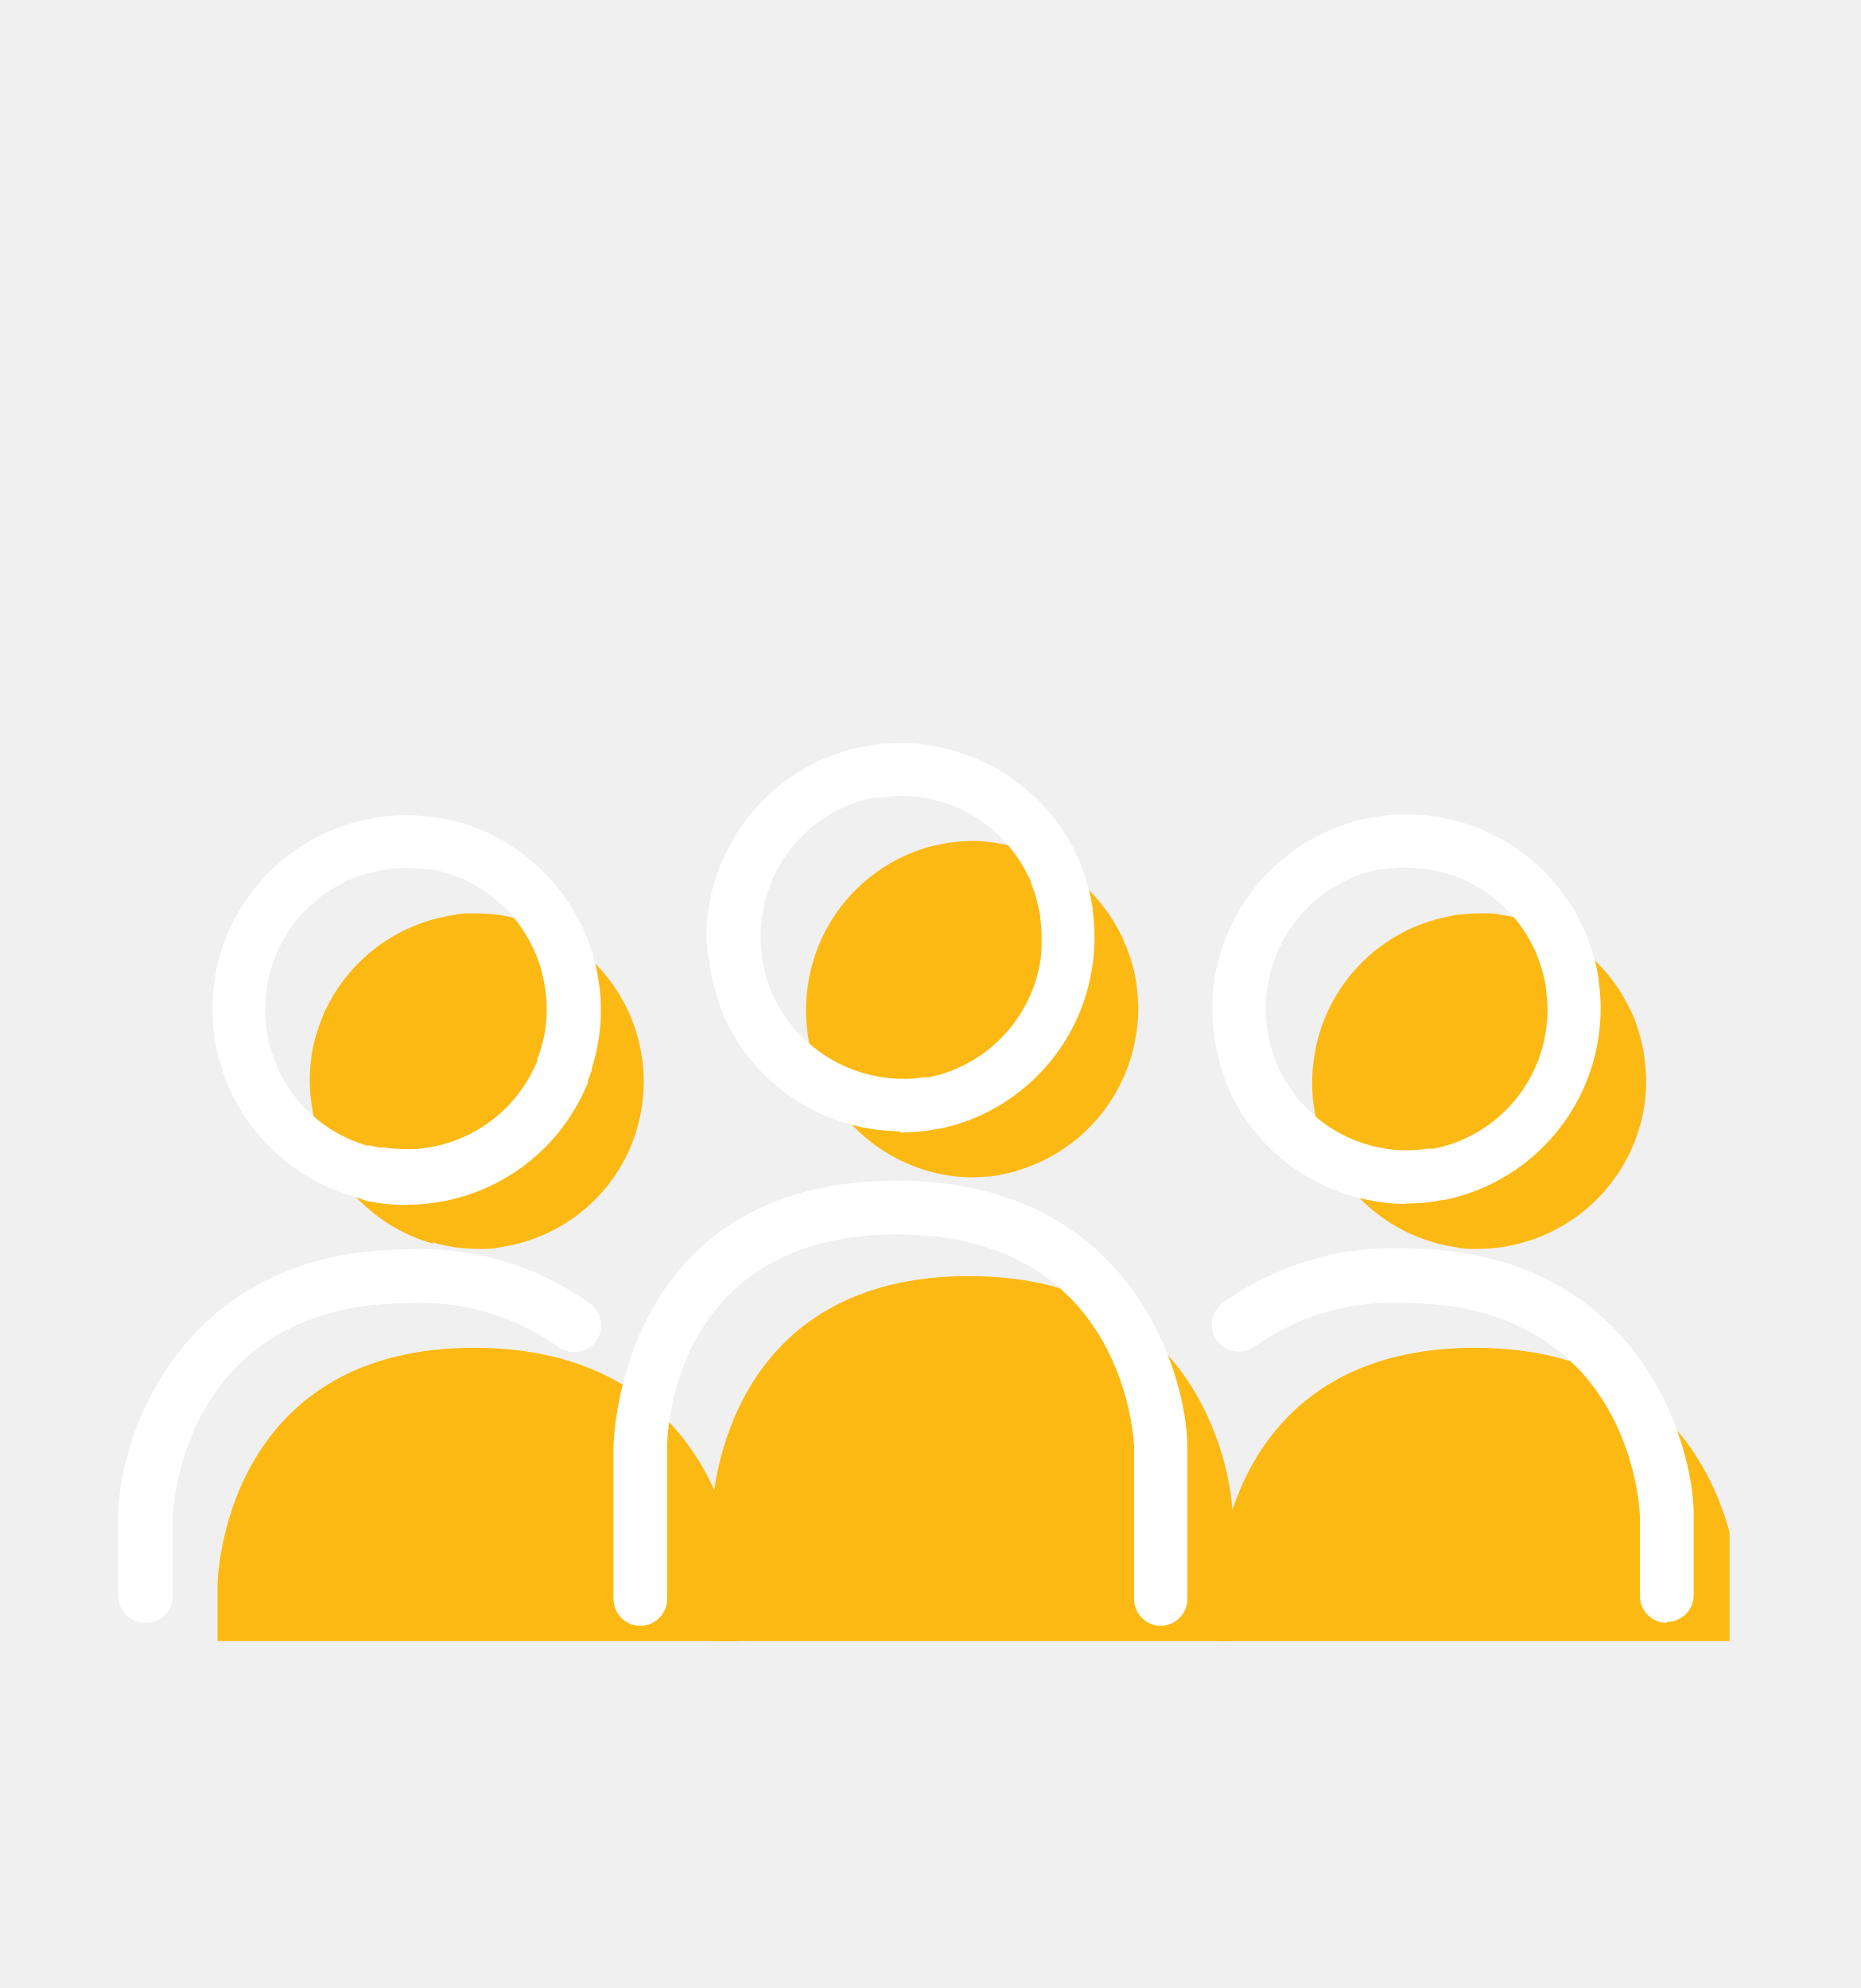
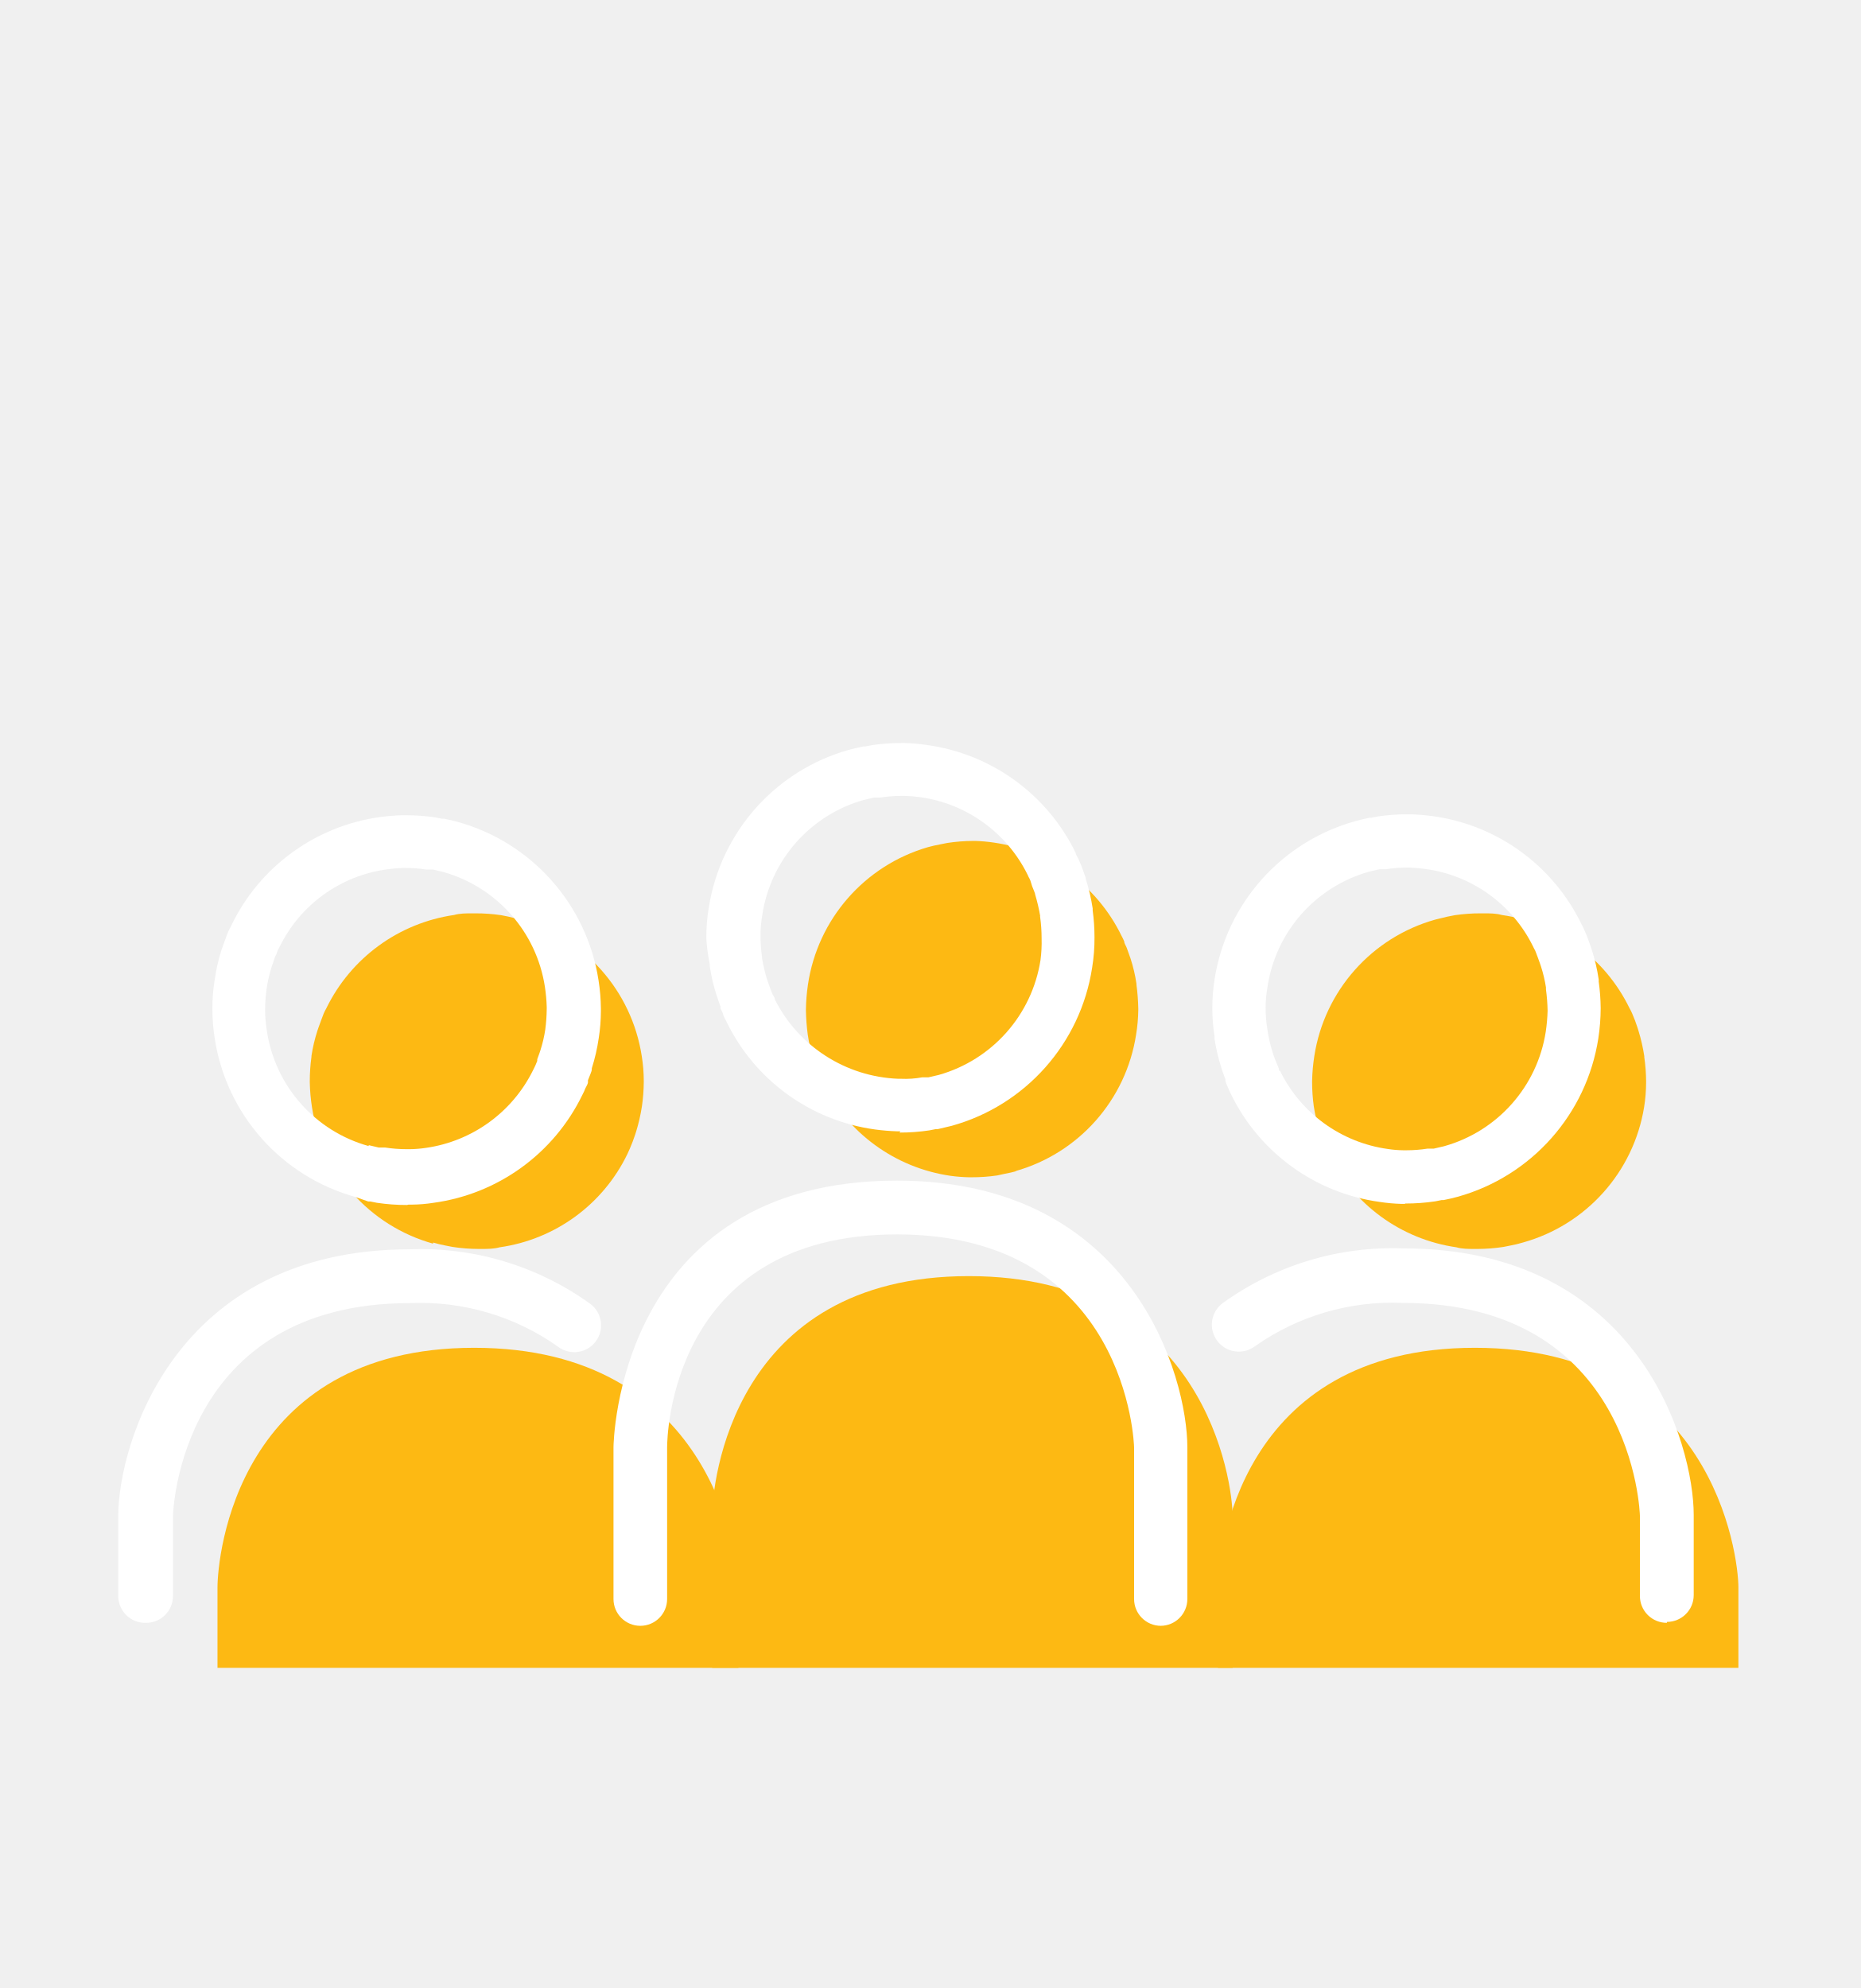
<svg xmlns="http://www.w3.org/2000/svg" width="102" height="109">
  <defs>
-     <clipPath id="clip-path">
+     <clipPath id="lives-service-color">
      <rect fill="none" id="svg_1" height="50.75" width="88.78" y="39.23" x="6.04" class="cls-1" />
    </clipPath>
  </defs>
  <g>
    <rect fill="none" id="canvas_background" height="19.534" width="18.408" y="-1" x="-1" />
  </g>
  <g>
    <path fill="#fdb913" clip-path="url(#clip-path)" id="svg_3" d="m11.923,91.448l0,-4.4c0,-1.73 1.06,-13.15 14.07,-13.15s14.49,11.33 14.49,13.14l0,4.41" class="cls-3" />
    <path fill="#fdb913" clip-path="url(#clip-path)" id="svg_4" d="m66.773,91.448l0,-4.4c0,-1.73 1.07,-13.15 14.08,-13.15s14.45,11.33 14.45,13.14l0,4.41" class="cls-3" />
    <path fill="#fdb913" clip-path="url(#clip-path)" id="svg_5" d="m39.043,91.448l0,-8.34c0,-1.73 1.07,-13.14 14.07,-13.14s14.46,11.34 14.46,13.14l0,8.34" class="cls-3" />
    <path fill="#fdb913" clip-path="url(#clip-path)" id="svg_6" d="m55.743,64.208q-0.33,0.09 -0.66,0.15l-0.41,0.09a9.32,9.32 0 0 1 -1.4,0.1l-0.17,0a8.76,8.76 0 0 1 -1,-0.08a9.27,9.27 0 0 1 -7,-5.11l0,0a2.79,2.79 0 0 1 -0.15,-0.3l-0.15,-0.37c-0.11,-0.3 -0.19,-0.56 -0.19,-0.56l0,0a8.15,8.15 0 0 1 -0.33,-1.4a0.07,0.07 0 0 1 0,0a11.38,11.38 0 0 1 -0.1,-1.31l0,-0.08a10.24,10.24 0 0 1 0.11,-1.35a9.26,9.26 0 0 1 6.58,-7.54q0.33,-0.09 0.66,-0.15l0.4,-0.08a9.57,9.57 0 0 1 1.41,-0.11l0.14,0a8.76,8.76 0 0 1 1,0.09a9.25,9.25 0 0 1 7,5.11l0,0a3,3 0 0 1 0.15,0.31c0,0.12 0.1,0.24 0.14,0.36l0.2,0.56l0,0a8.38,8.38 0 0 1 0.33,1.4l0,0.05a11.55,11.55 0 0 1 0.1,1.31l0,0.08a8.79,8.79 0 0 1 -0.12,1.35a9.24,9.24 0 0 1 -6.64,7.49" class="cls-3" />
    <path fill="#fdb913" clip-path="url(#clip-path)" id="svg_7" d="m83.483,68.128a6.37,6.37 0 0 1 -0.66,0.16l-0.4,0.08a9.57,9.57 0 0 1 -1.41,0.11l-0.17,0c-0.35,0 -0.69,0 -1,-0.09a9.25,9.25 0 0 1 -7,-5.11l0,0a1.8,1.8 0 0 1 -0.14,-0.31c-0.06,-0.12 -0.1,-0.24 -0.15,-0.37c-0.11,-0.29 -0.2,-0.55 -0.2,-0.55l0,0a8.62,8.62 0 0 1 -0.33,-1.4a0.07,0.07 0 0 0 0,0a9.72,9.72 0 0 1 -0.09,-1.31s0,-0.06 0,-0.08a10.11,10.11 0 0 1 0.12,-1.35a9.24,9.24 0 0 1 6.64,-7.49l0.66,-0.16l0.41,-0.08a9.55,9.55 0 0 1 1.41,-0.1l0.16,0c0.35,0 0.69,0 1,0.09a9.24,9.24 0 0 1 7,5.11l0,0a2.79,2.79 0 0 1 0.15,0.3l0.15,0.37c0.11,0.29 0.19,0.56 0.19,0.56l0,0a9.77,9.77 0 0 1 0.32,1.4a0.11,0.11 0 0 1 0,0.05a9.77,9.77 0 0 1 0.1,1.32l0,0.07a8.81,8.81 0 0 1 -0.11,1.36a9.25,9.25 0 0 1 -6.65,7.42" class="cls-3" />
    <path fill="#fdb913" clip-path="url(#clip-path)" id="svg_8" d="m23.743,68.128c0.22,0.06 0.44,0.12 0.66,0.16l0.41,0.08a9.57,9.57 0 0 0 1.41,0.11l0.17,0c0.34,0 0.68,0 1,-0.09a9.21,9.21 0 0 0 7,-5.11l0,0l0.14,-0.31l0.15,-0.37c0.11,-0.29 0.19,-0.55 0.19,-0.55l0,0a9.77,9.77 0 0 0 0.32,-1.4a0.11,0.11 0 0 0 0,0a9.75,9.75 0 0 0 0.1,-1.31l0,-0.08a8.68,8.68 0 0 0 -0.11,-1.35a9.23,9.23 0 0 0 -6.65,-7.49l-0.66,-0.16l-0.4,-0.08a9.55,9.55 0 0 0 -1.41,-0.1l-0.17,0c-0.34,0 -0.69,0 -1,0.09a9.27,9.27 0 0 0 -7,5.11l0,0a2.79,2.79 0 0 0 -0.15,0.3c-0.05,0.12 -0.09,0.24 -0.14,0.37c-0.11,0.29 -0.2,0.56 -0.2,0.56l0,0a8.62,8.62 0 0 0 -0.33,1.4a0.07,0.07 0 0 1 0,0.05a9.76,9.76 0 0 0 -0.09,1.32s0,0 0,0.07a10.26,10.26 0 0 0 0.12,1.36a9.24,9.24 0 0 0 6.64,7.48" class="cls-3" />
    <path fill="#ffffff" clip-path="url(#clip-path)" id="svg_9" d="m63.643,89.142a1.47,1.47 0 0 1 -1.47,-1.47l0,-8.32c0,-0.12 -0.35,-11.67 -13,-11.67c-12.46,0 -12.6,11.19 -12.6,11.67l0,8.32a1.47,1.47 0 0 1 -2.94,0l0,-8.32c0,-0.15 0.18,-14.62 15.54,-14.62c13,0 15.92,10.83 15.92,14.62l0,8.32a1.47,1.47 0 0 1 -1.47,1.47" class="cls-4" />
    <path fill="#ffffff" clip-path="url(#clip-path)" id="svg_10" d="m42.483,54.808a7.92,7.92 0 0 0 6.75,4.34l0.16,0a5.08,5.08 0 0 0 1.17,-0.08l0.17,0l0.17,0l0.56,-0.13a7.79,7.79 0 0 0 5.58,-6.3a7.47,7.47 0 0 0 0.06,-1.19a8.49,8.49 0 0 0 -0.08,-1.17a0.17,0.17 0 0 1 0,-0.07a10.16,10.16 0 0 0 -0.27,-1.15l0,0c0,-0.07 -0.09,-0.26 -0.17,-0.47l-0.1,-0.32a1.48,1.48 0 0 0 -0.09,-0.18l-0.06,-0.13a7.76,7.76 0 0 0 -5.88,-4.25a8.09,8.09 0 0 0 -0.86,-0.07l-0.16,0a7.59,7.59 0 0 0 -1.17,0.09l-0.17,0l-0.17,0l-0.56,0.13a7.75,7.75 0 0 0 -5.57,6.29a6.6,6.6 0 0 0 -0.1,1.14a8.49,8.49 0 0 0 0.08,1.17a0.13,0.13 0 0 1 0,0.06a9.85,9.85 0 0 0 0.27,1.16l0,0l0.17,0.48l0.11,0.29a0.87,0.87 0 0 0 0.09,0.17l0,0a0.34,0.34 0 0 1 0.06,0.12m9.37,5.48l0,0zm-2.48,1.81l-0.18,0a11.77,11.77 0 0 1 -1.21,-0.1a10.65,10.65 0 0 1 -8.15,-5.92a3.21,3.21 0 0 1 -0.18,-0.37c0,-0.11 -0.09,-0.22 -0.14,-0.34a0.69,0.69 0 0 0 0,-0.1c-0.11,-0.29 -0.19,-0.55 -0.21,-0.6l0,0a9.91,9.91 0 0 1 -0.38,-1.61s0,-0.08 0,-0.11a9.66,9.66 0 0 1 -0.19,-1.43a9.88,9.88 0 0 1 0.13,-1.66a10.71,10.71 0 0 1 7.7,-8.68q0.39,-0.1 0.78,-0.18l0.1,0l0.36,-0.07a10.78,10.78 0 0 1 1.63,-0.12s0.15,0 0.18,0a9.67,9.67 0 0 1 1.21,0.11a10.68,10.68 0 0 1 8.16,5.92l0,0c0,0.1 0.11,0.22 0.16,0.35l0.15,0.35l0.24,0.67l0,0.05a10.55,10.55 0 0 1 0.38,1.62s0,0.08 0,0.11a10.89,10.89 0 0 1 0.1,1.47a9.92,9.92 0 0 1 -0.13,1.67a10.68,10.68 0 0 1 -7.7,8.67l0,0l-0.76,0.18l-0.11,0l-0.36,0.07a11,11 0 0 1 -1.63,0.12" class="cls-4" />
    <path fill="#ffffff" clip-path="url(#clip-path)" id="svg_11" d="m91.383,88.978a1.47,1.47 0 0 1 -1.48,-1.47l0,-4.4c0,-0.11 -0.35,-11.67 -13,-11.67a13.06,13.06 0 0 0 -8.11,2.38a1.47,1.47 0 1 1 -1.76,-2.37a15.89,15.89 0 0 1 9.89,-3c13,0 15.93,10.82 15.93,14.61l0,4.4a1.47,1.47 0 0 1 -1.47,1.47" class="cls-4" />
    <path fill="#ffffff" clip-path="url(#clip-path)" id="svg_12" d="m70.173,58.708a7.76,7.76 0 0 0 5.91,4.29a6,6 0 0 0 0.85,0.07l0.18,0a7.43,7.43 0 0 0 1.15,-0.09l0.17,0l0.17,0l0.56,-0.13a7.75,7.75 0 0 0 5.58,-6.29a9.6,9.6 0 0 0 0.1,-1.14a10.31,10.31 0 0 0 -0.09,-1.17s0,-0.08 0,-0.11a7.61,7.61 0 0 0 -0.27,-1.14l0,0s-0.08,-0.25 -0.18,-0.51l-0.11,-0.29a0.91,0.91 0 0 0 -0.08,-0.17s-0.05,-0.09 -0.07,-0.14a7.73,7.73 0 0 0 -5.88,-4.24a8.08,8.08 0 0 0 -0.86,-0.08l-0.16,0a7.36,7.36 0 0 0 -1.16,0.09l-0.18,0l-0.17,0l-0.56,0.13a7.75,7.75 0 0 0 -5.59,6.35a6.57,6.57 0 0 0 -0.1,1.13a7.13,7.13 0 0 0 0.1,1.18a7.26,7.26 0 0 0 0.27,1.2l0,0a5,5 0 0 0 0.17,0.49l0.12,0.29l0.07,0.17a0.47,0.47 0 0 1 0,0.1m9.38,5.5l0,0zm-2.48,1.81l-0.18,0a9.67,9.67 0 0 1 -1.21,-0.11a10.68,10.68 0 0 1 -8.14,-5.91c-0.05,-0.11 -0.12,-0.24 -0.17,-0.38a2.37,2.37 0 0 1 -0.13,-0.32a0.69,0.69 0 0 1 0,-0.1c-0.12,-0.32 -0.22,-0.6 -0.22,-0.62l0,0a10.28,10.28 0 0 1 -0.38,-1.62s0,-0.09 0,-0.11a10.28,10.28 0 0 1 0,-3.13a10.71,10.71 0 0 1 7.7,-8.68c0.26,-0.07 0.52,-0.14 0.78,-0.19l0.11,0l0.35,-0.07a10.78,10.78 0 0 1 1.63,-0.12l0.19,0a11.83,11.83 0 0 1 1.2,0.1a10.66,10.66 0 0 1 8.16,5.93c0.06,0.11 0.12,0.23 0.18,0.37l0.14,0.34c0.13,0.34 0.21,0.6 0.24,0.68s0,0 0,0a10.15,10.15 0 0 1 0.38,1.63a0.43,0.43 0 0 1 0,0.11a11.4,11.4 0 0 1 0.11,1.47a11.27,11.27 0 0 1 -0.13,1.66a10.72,10.72 0 0 1 -7.71,8.68l0,0c-0.26,0.07 -0.51,0.13 -0.77,0.18l-0.11,0l-0.35,0.07a11,11 0 0 1 -1.64,0.12" class="cls-4" />
    <path fill="#ffffff" clip-path="url(#clip-path)" id="svg_13" d="m7.993,88.978a1.47,1.47 0 0 1 -1.51,-1.47l0,-4.4c0,-3.79 3,-14.61 16,-14.61a15.89,15.89 0 0 1 9.89,3a1.47,1.47 0 0 1 -1.78,2.34a13.06,13.06 0 0 0 -8.11,-2.39c-12.66,0 -13,11.55 -13,11.66l0,4.4a1.47,1.47 0 0 1 -1.47,1.47" class="cls-4" />
    <path fill="#ffffff" clip-path="url(#clip-path)" id="svg_14" d="m20.213,62.788l0.55,0.13l0.17,0l0.18,0a7.62,7.62 0 0 0 1.18,0.09l0.19,0a6.36,6.36 0 0 0 0.86,-0.07a7.77,7.77 0 0 0 5.88,-4.26l0.06,-0.12l0.08,-0.17l0.09,-0.22l0,-0.09c0.09,-0.24 0.17,-0.47 0.17,-0.48l0,0a7.1,7.1 0 0 0 0.27,-1.15a9.38,9.38 0 0 0 0.08,-1.14s0,-0.09 0,-0.1a9.34,9.34 0 0 0 -0.1,-1.1a7.76,7.76 0 0 0 -5.58,-6.3l-0.55,-0.13l-0.18,0l-0.17,0a7.66,7.66 0 0 0 -1.19,-0.09l-0.14,0a8.6,8.6 0 0 0 -0.86,0.08a7.69,7.69 0 0 0 -5.88,4.26l-0.06,0.11l-0.08,0.17c0,0.09 -0.06,0.16 -0.1,0.24l-0.19,0.56l0,0a8,8 0 0 0 -0.27,1.15a9.49,9.49 0 0 0 -0.09,1.14l0,0.15a7.48,7.48 0 0 0 0.1,1.09a7.74,7.74 0 0 0 5.58,6.3m2.1,3.23a11,11 0 0 1 -1.65,-0.12l-0.35,-0.07l-0.12,0l-0.71,-0.25l0,0a10.7,10.7 0 0 1 -7.71,-8.68a10.83,10.83 0 0 1 -0.13,-1.57l0,-0.13a9.72,9.72 0 0 1 0.12,-1.48a10.59,10.59 0 0 1 0.37,-1.66l0,0s0,0 0,0l0.21,-0.58c0.07,-0.21 0.12,-0.33 0.17,-0.45l0.18,-0.36a10.67,10.67 0 0 1 8.14,-5.92c0.48,-0.06 0.85,-0.09 1.21,-0.1l0.17,0a11,11 0 0 1 1.66,0.12l0.35,0.07l0.12,0a7.57,7.57 0 0 1 0.76,0.18a10.71,10.71 0 0 1 7.71,8.68a10.59,10.59 0 0 1 0.13,1.56l0,0.14a9.82,9.82 0 0 1 -0.12,1.48a10.47,10.47 0 0 1 -0.38,1.65s0,0 0,0.06l0,0c0,0.1 -0.11,0.33 -0.21,0.59a1,1 0 0 0 0,0.1c0,0.11 -0.09,0.23 -0.14,0.34a3.17,3.17 0 0 1 -0.17,0.37a10.67,10.67 0 0 1 -8.15,5.91a8,8 0 0 1 -1.2,0.1l-0.18,0l-0.08,0.02z" class="cls-4" />
    <path fill="none" stroke-width="NaN" stroke-opacity="null" fill-opacity="null" id="svg_27" d="m57.515,104.113c0,0 -2.252,0.161 -6.756,0.965l0,1.609l0,1.448l-2.252,0.643" stroke="null" />
  </g>
</svg>
